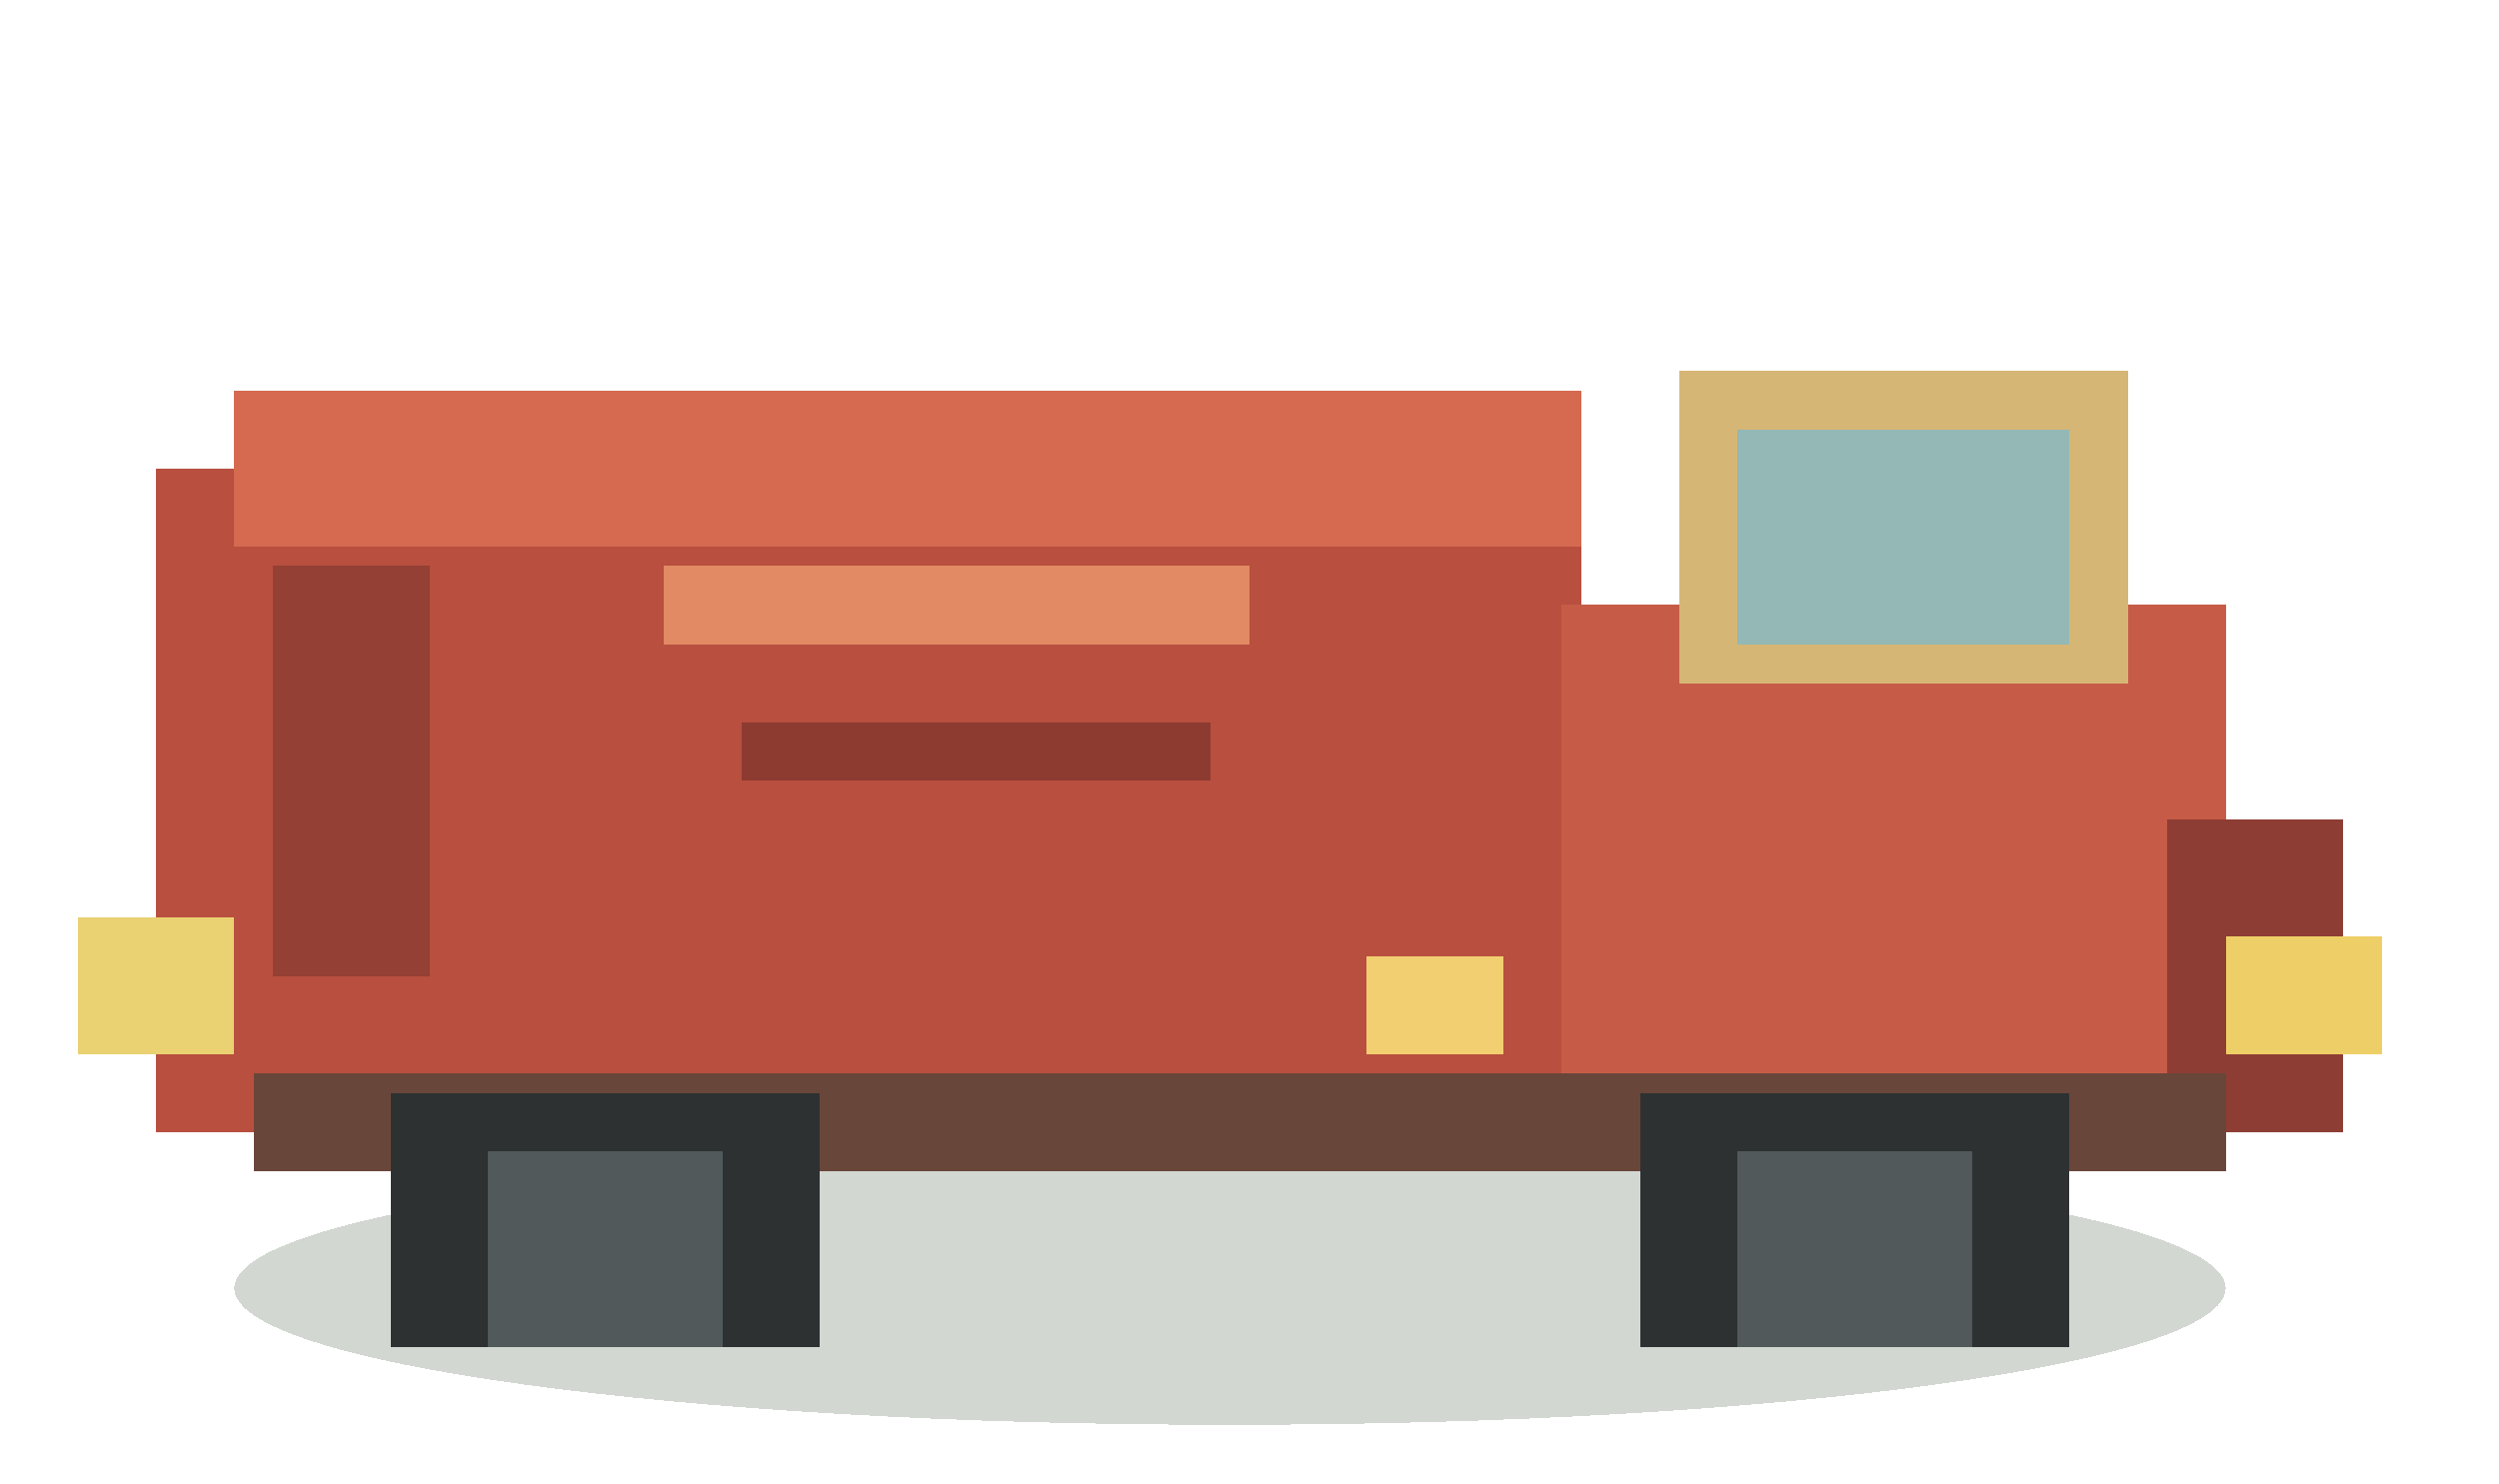
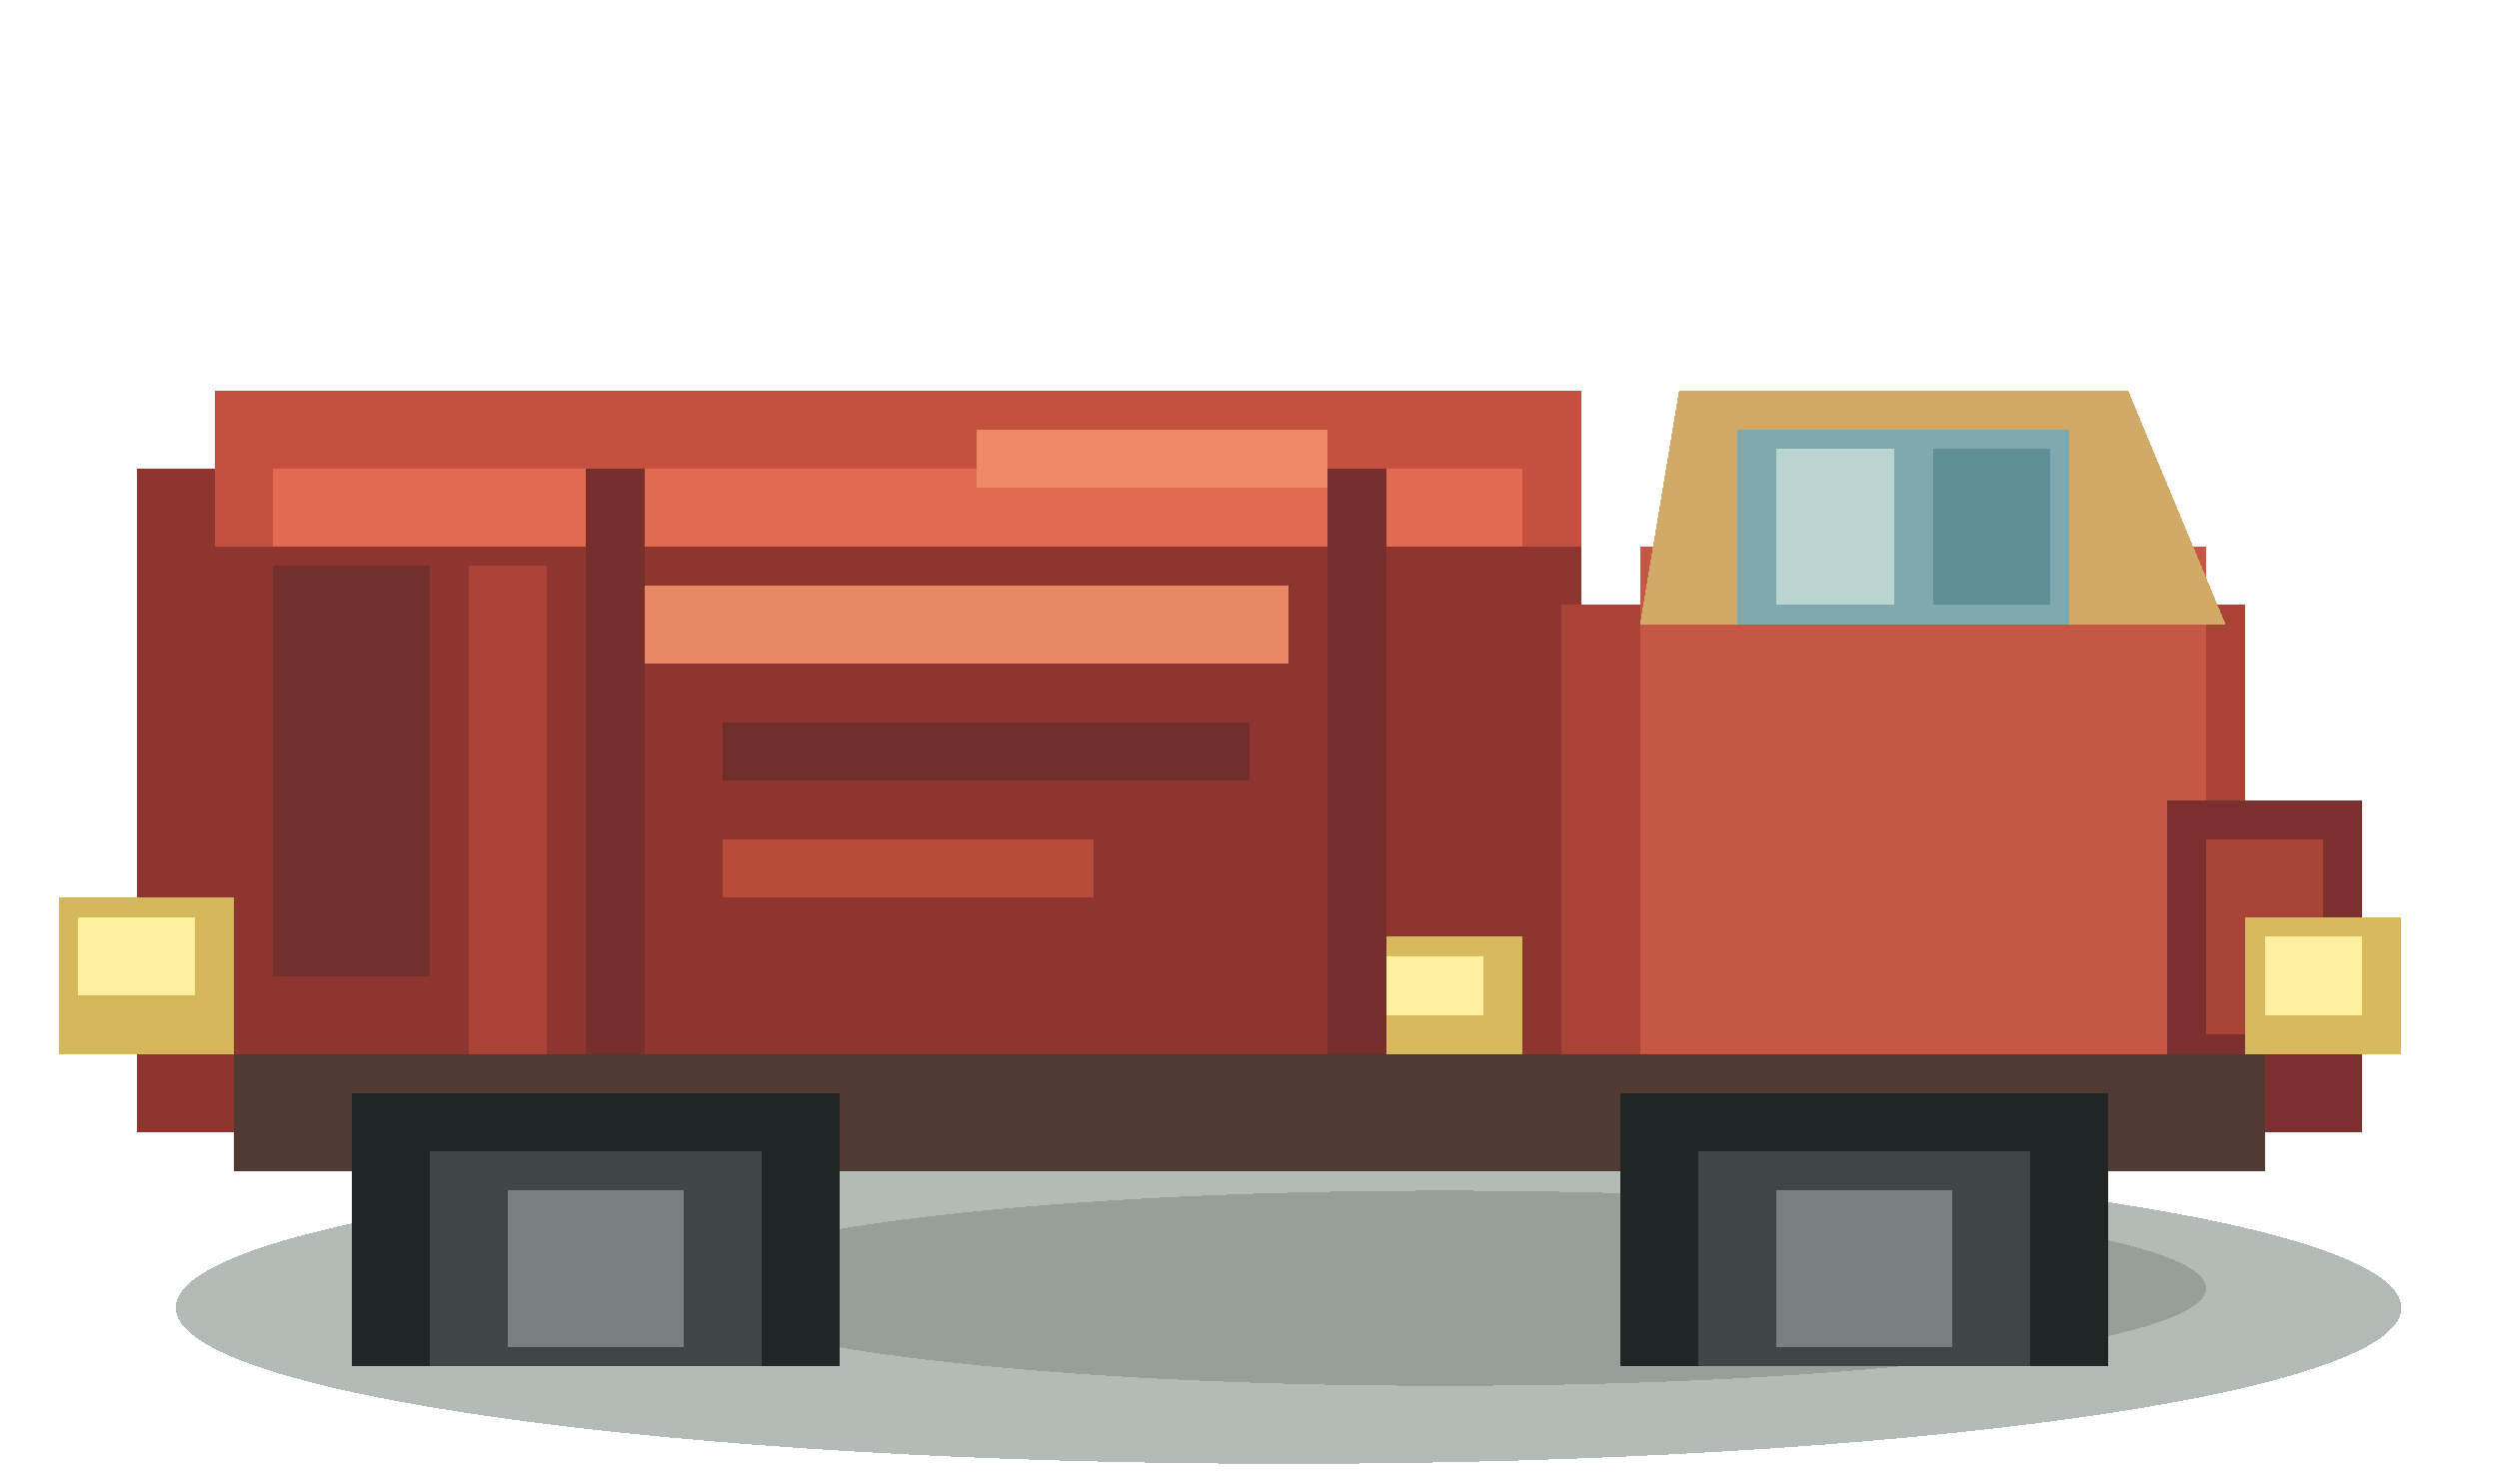
<svg xmlns="http://www.w3.org/2000/svg" width="128" height="76" viewBox="0 0 128 76" shape-rendering="crispEdges">
  <rect width="128" height="76" fill="none" />
-   <ellipse cx="63" cy="66" rx="51" ry="7" fill="#30482c" opacity=".22" />
-   <rect x="8" y="24" width="73" height="34" fill="#b84f3f" />
-   <rect x="12" y="20" width="69" height="8" fill="#d56a50" />
-   <rect x="80" y="31" width="34" height="27" fill="#c65c47" />
-   <rect x="86" y="19" width="23" height="16" fill="#d6b675" />
-   <rect x="89" y="22" width="17" height="11" fill="#93b8b5" />
-   <rect x="111" y="42" width="9" height="16" fill="#8e3d34" />
-   <rect x="14" y="29" width="8" height="21" fill="#944035" />
-   <rect x="34" y="29" width="30" height="4" fill="#e28a63" />
-   <rect x="38" y="37" width="24" height="3" fill="#8d3a31" />
-   <rect x="13" y="55" width="101" height="5" fill="#69463a" />
-   <rect x="20" y="56" width="22" height="13" fill="#2d3132" />
-   <rect x="84" y="56" width="22" height="13" fill="#2d3132" />
-   <rect x="25" y="59" width="12" height="10" fill="#51595a" />
-   <rect x="89" y="59" width="12" height="10" fill="#51595a" />
-   <rect x="4" y="47" width="8" height="7" fill="#ead172" />
-   <rect x="114" y="48" width="8" height="6" fill="#eecf67" />
-   <rect x="70" y="49" width="7" height="5" fill="#f2cf70" />
+   <ellipse cx="66" cy="67" rx="57" ry="8" fill="#24362a" opacity=".34" />
+   <ellipse cx="74" cy="66" rx="39" ry="5" fill="#17251d" opacity=".18" />
+   <rect x="7" y="24" width="74" height="34" fill="#8e352f" />
+   <rect x="11" y="20" width="70" height="8" fill="#c45140" />
+   <rect x="14" y="24" width="64" height="4" fill="#df6b50" />
+   <rect x="14" y="29" width="8" height="21" fill="#71302d" />
+   <rect x="24" y="29" width="4" height="25" fill="#a94336" />
+   <rect x="33" y="30" width="33" height="4" fill="#e88964" />
+   <rect x="37" y="37" width="27" height="3" fill="#6f2e2a" />
+   <rect x="37" y="43" width="19" height="3" fill="#b94b3b" />
+   <rect x="80" y="31" width="35" height="27" fill="#a94336" />
+   <rect x="84" y="28" width="29" height="30" fill="#c55744" />
+   <path d="M86 20h23l5 12H84z" fill="#d1aa67" />
+   <rect x="89" y="22" width="17" height="10" fill="#7fa9ad" />
+   <rect x="91" y="23" width="6" height="8" fill="#b9d5d2" />
+   <rect x="99" y="23" width="6" height="8" fill="#5f8f97" />
+   <rect x="111" y="41" width="10" height="17" fill="#7b302d" />
+   <rect x="113" y="43" width="6" height="10" fill="#a84537" />
+   <rect x="12" y="54" width="104" height="6" fill="#513a32" />
+   <rect x="18" y="56" width="25" height="14" fill="#202526" />
+   <rect x="83" y="56" width="25" height="14" fill="#202526" />
+   <rect x="22" y="59" width="17" height="11" fill="#3d4748" />
+   <rect x="87" y="59" width="17" height="11" fill="#3d4748" />
+   <rect x="26" y="61" width="9" height="8" fill="#768080" />
+   <rect x="91" y="61" width="9" height="8" fill="#768080" />
+   <rect x="3" y="46" width="9" height="8" fill="#d5b85c" />
+   <rect x="4" y="47" width="6" height="4" fill="#fff0a0" />
+   <rect x="115" y="47" width="8" height="7" fill="#d8b95d" />
+   <rect x="116" y="48" width="5" height="4" fill="#fff0a0" />
+   <rect x="69" y="48" width="9" height="6" fill="#d8b95d" />
+   <rect x="71" y="49" width="5" height="3" fill="#fff0a0" />
+   <rect x="30" y="24" width="3" height="30" fill="#762f2b" />
+   <rect x="68" y="24" width="3" height="30" fill="#762f2b" />
+   <rect x="50" y="22" width="18" height="3" fill="#ef8a67" />
</svg>
